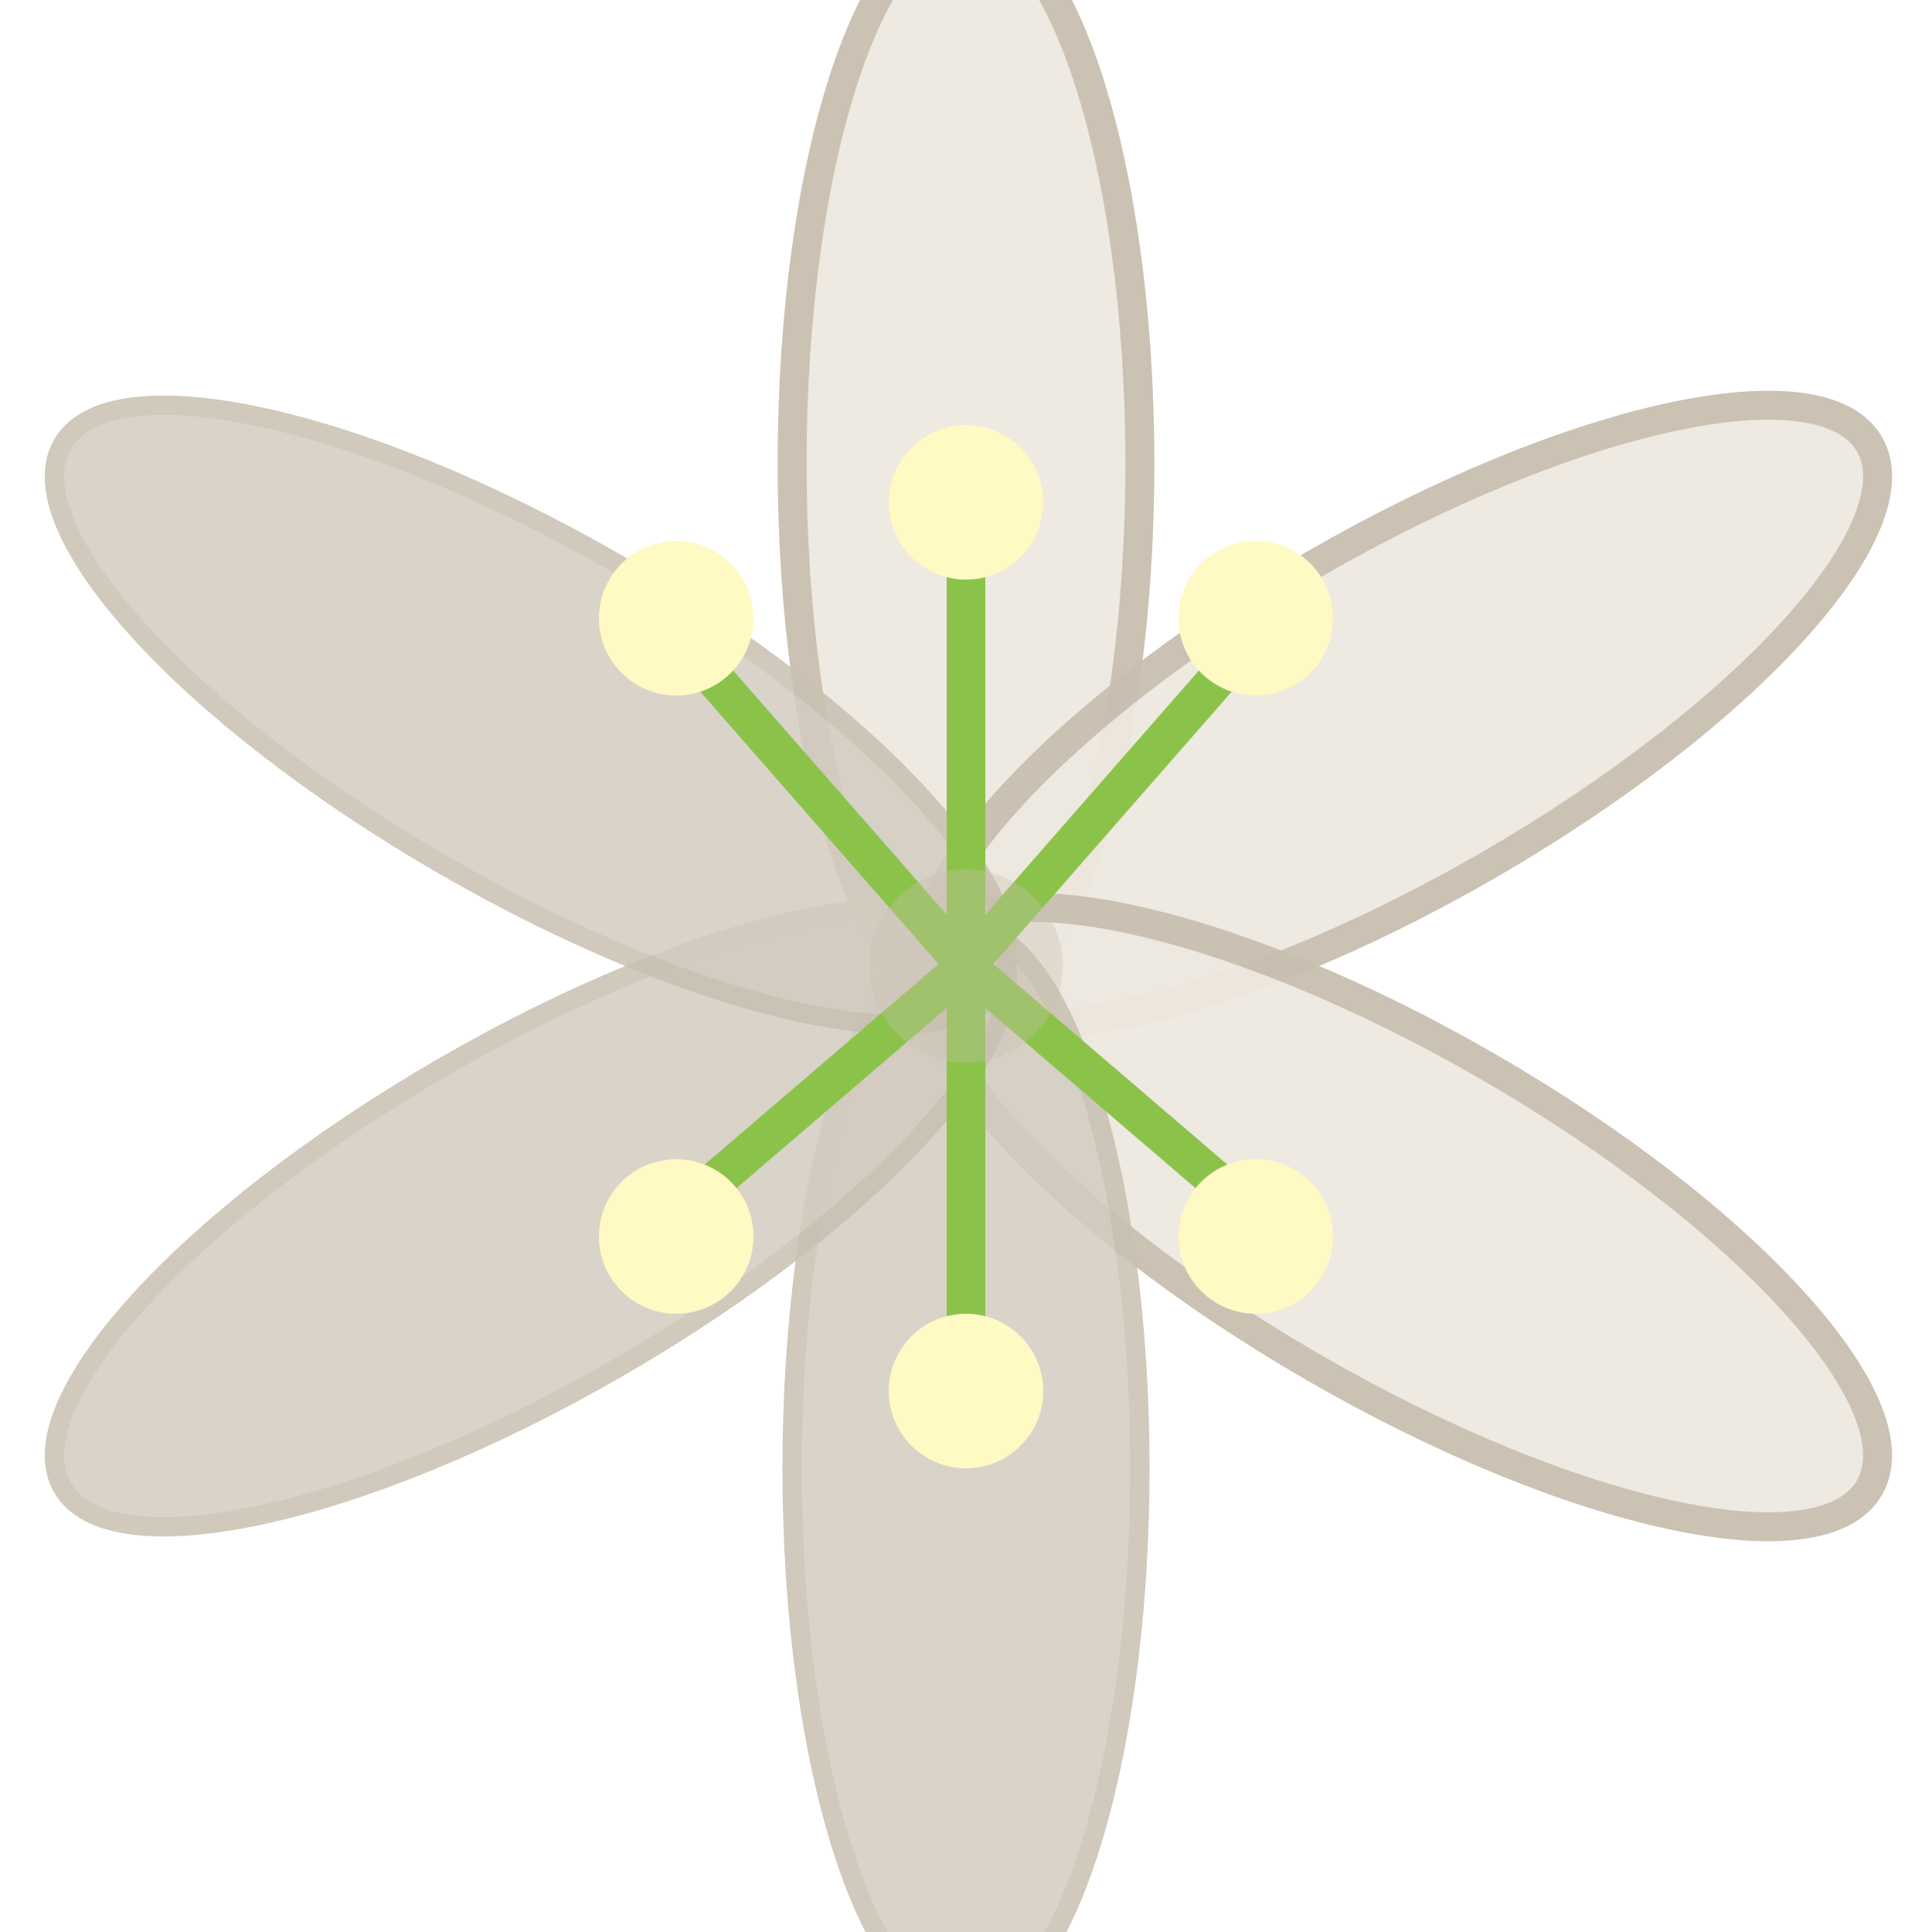
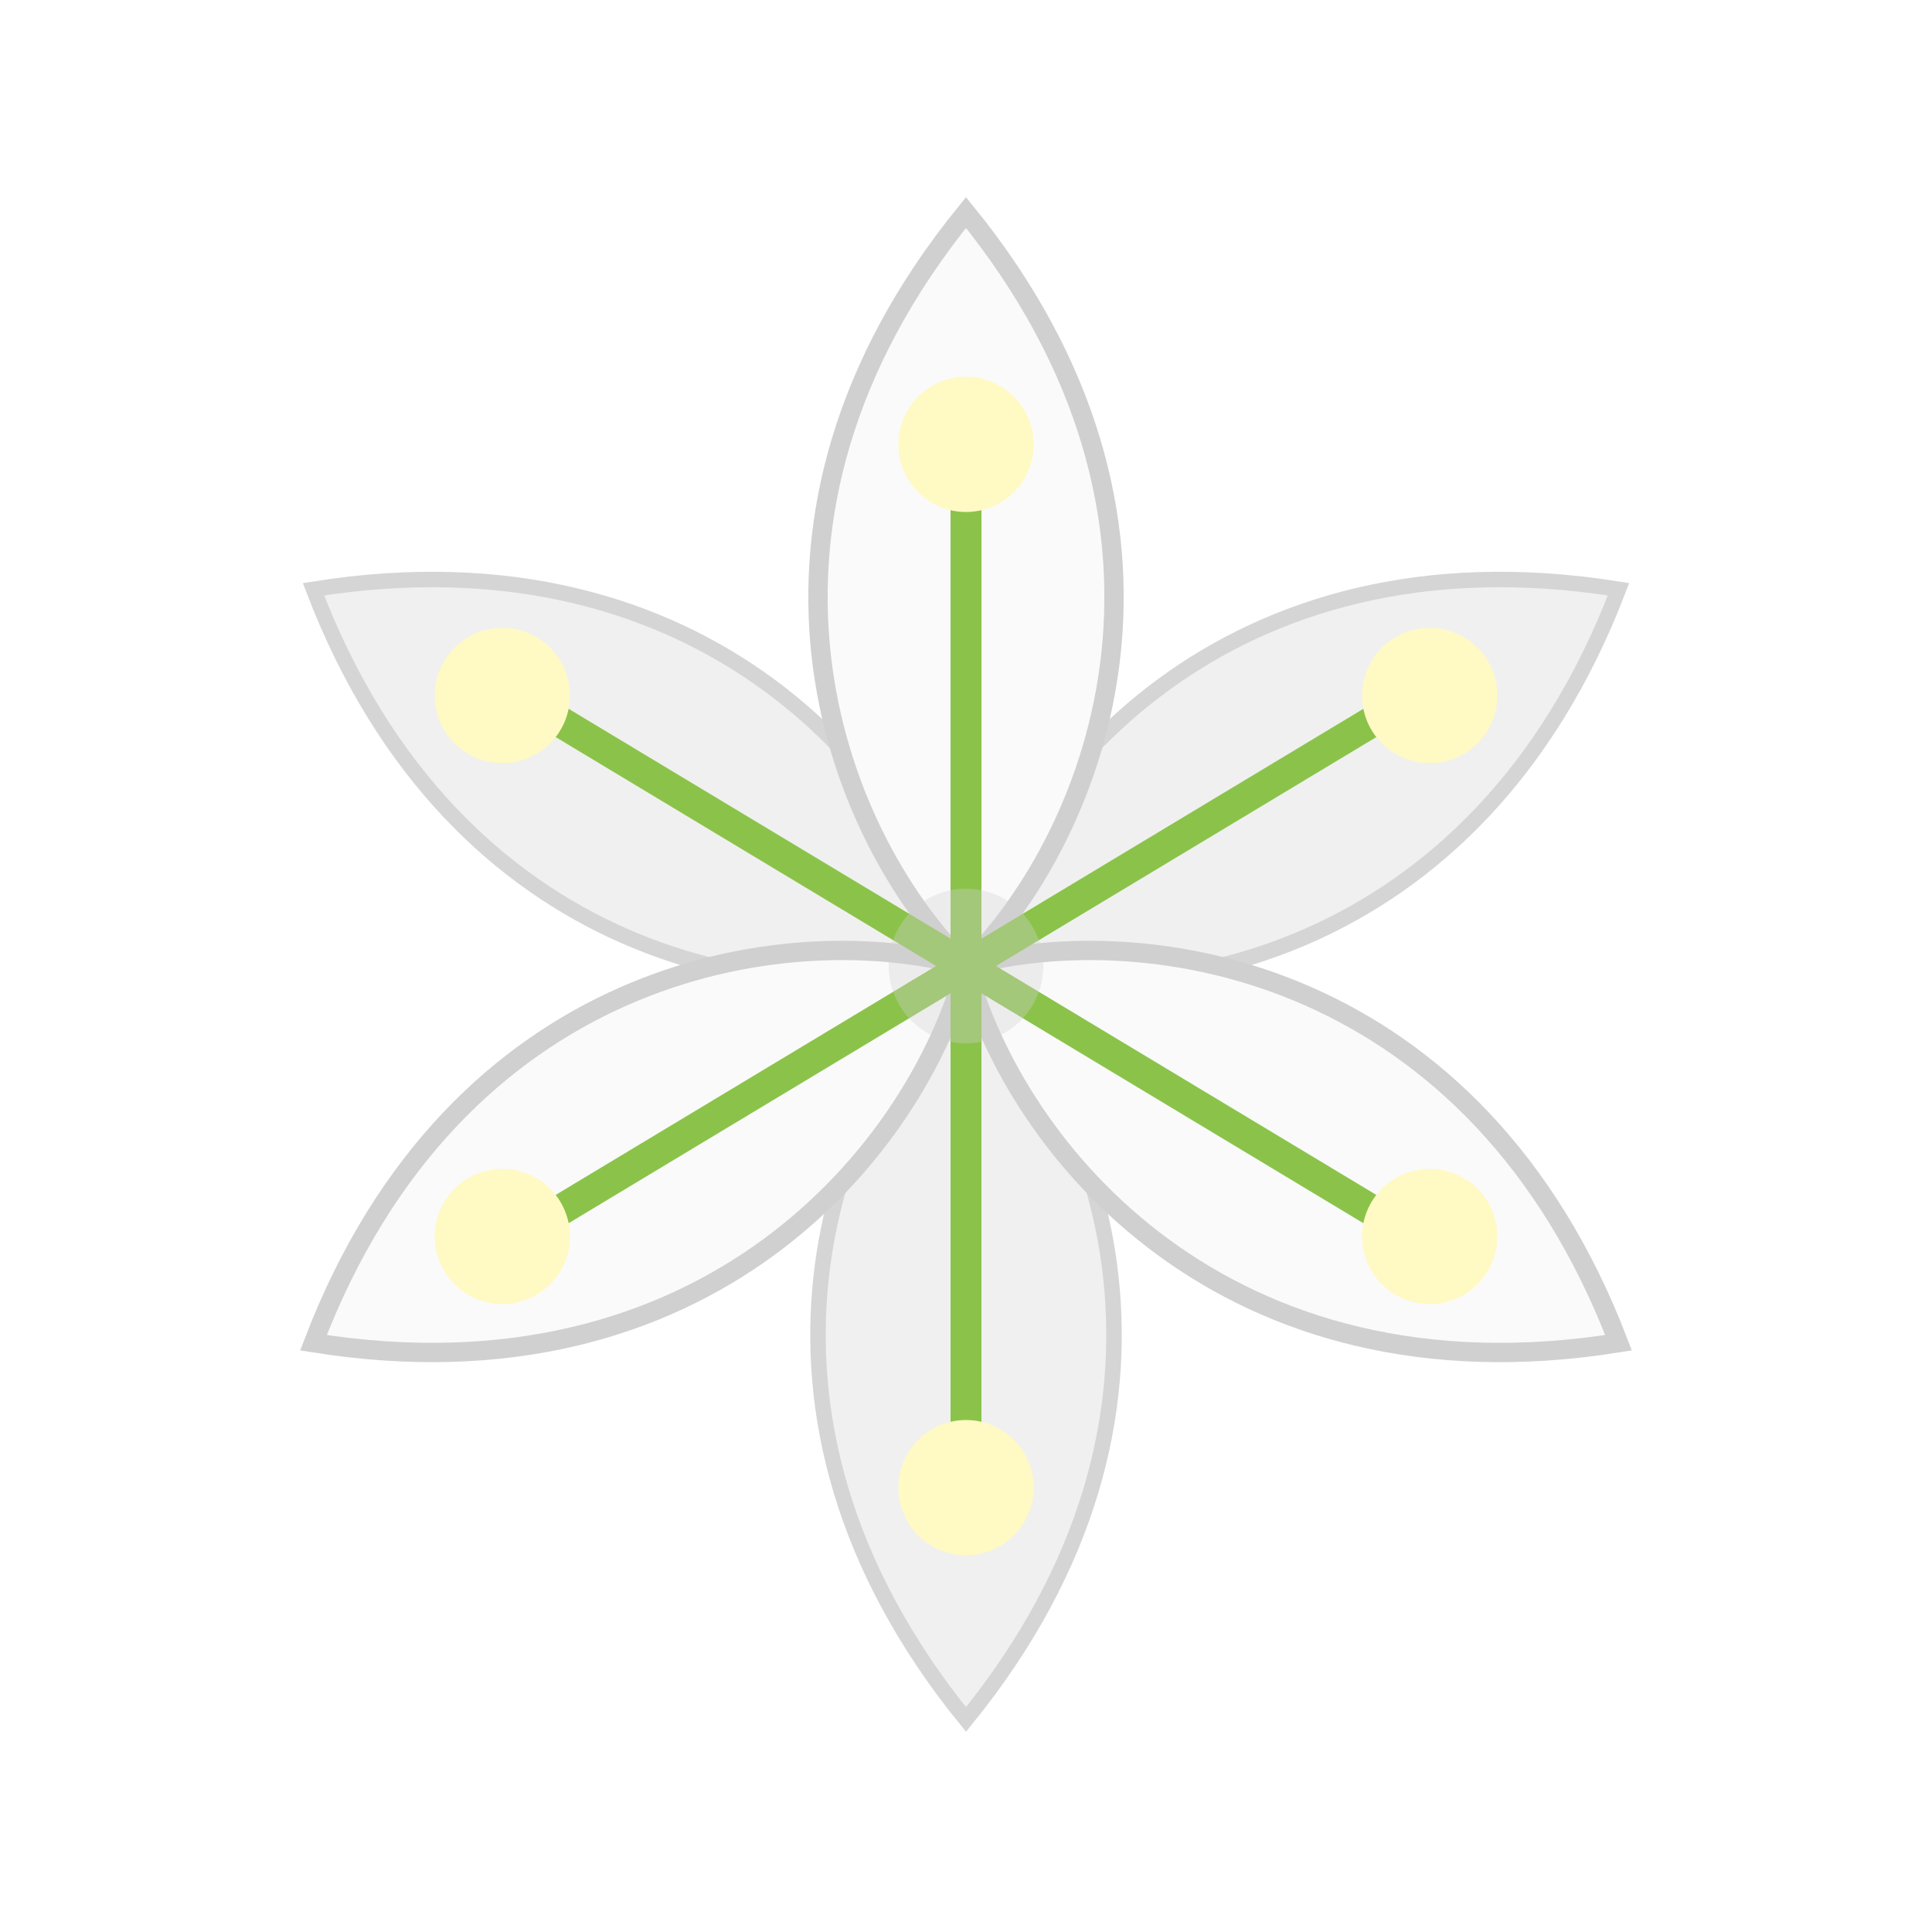
<svg xmlns="http://www.w3.org/2000/svg" viewBox="0 0 100 100">
-   <ellipse cx="50" cy="24" rx="9" ry="28" fill="#ede8e0" stroke="#c8bfb0" stroke-width="1.5" transform="rotate(0,50,50)" opacity="0.95" />
-   <ellipse cx="50" cy="24" rx="9" ry="28" fill="#ede8e0" stroke="#c8bfb0" stroke-width="1.5" transform="rotate(60,50,50)" opacity="0.95" />
-   <ellipse cx="50" cy="24" rx="9" ry="28" fill="#ede8e0" stroke="#c8bfb0" stroke-width="1.5" transform="rotate(120,50,50)" opacity="0.95" />
-   <ellipse cx="50" cy="24" rx="9" ry="28" fill="#d4cbbf" stroke="#c8bfb0" stroke-width="1" transform="rotate(180,50,50)" opacity="0.85" />
-   <ellipse cx="50" cy="24" rx="9" ry="28" fill="#d4cbbf" stroke="#c8bfb0" stroke-width="1" transform="rotate(240,50,50)" opacity="0.85" />
-   <ellipse cx="50" cy="24" rx="9" ry="28" fill="#d4cbbf" stroke="#c8bfb0" stroke-width="1" transform="rotate(300,50,50)" opacity="0.85" />
-   <line x1="50" y1="50" x2="50" y2="28" stroke="#8bc34a" stroke-width="2" />
-   <circle cx="50" cy="26" r="4" fill="#fff9c4" />
-   <line x1="50" y1="50" x2="64" y2="34" stroke="#8bc34a" stroke-width="2" />
-   <circle cx="65" cy="32" r="4" fill="#fff9c4" />
-   <line x1="50" y1="50" x2="64" y2="62" stroke="#8bc34a" stroke-width="2" />
-   <circle cx="65" cy="64" r="4" fill="#fff9c4" />
-   <line x1="50" y1="50" x2="50" y2="70" stroke="#8bc34a" stroke-width="2" />
-   <circle cx="50" cy="72" r="4" fill="#fff9c4" />
-   <line x1="50" y1="50" x2="36" y2="62" stroke="#8bc34a" stroke-width="2" />
-   <circle cx="35" cy="64" r="4" fill="#fff9c4" />
-   <line x1="50" y1="50" x2="36" y2="34" stroke="#8bc34a" stroke-width="2" />
-   <circle cx="35" cy="32" r="4" fill="#fff9c4" />
-   <circle cx="50" cy="50" r="5" fill="#c8bfb0" opacity="0.35" />
+   <path d="M50,50 C43,43 37,27 50,11 C63,27 57,43 50,50Z" fill="#eeeeee" stroke="#d0d0d0" stroke-width="0.8" transform="rotate(60,50,50)" opacity="0.90" />
+   <path d="M50,50 C43,43 37,27 50,11 C63,27 57,43 50,50Z" fill="#eeeeee" stroke="#d0d0d0" stroke-width="0.8" transform="rotate(180,50,50)" opacity="0.90" />
+   <path d="M50,50 C43,43 37,27 50,11 C63,27 57,43 50,50Z" fill="#eeeeee" stroke="#d0d0d0" stroke-width="0.8" transform="rotate(300,50,50)" opacity="0.90" />
+   <path d="M50,50 C43,43 37,27 50,11 C63,27 57,43 50,50Z" fill="#fafafa" stroke="#d0d0d0" stroke-width="1" transform="rotate(0,50,50)" />
+   <path d="M50,50 C43,43 37,27 50,11 C63,27 57,43 50,50Z" fill="#fafafa" stroke="#d0d0d0" stroke-width="1" transform="rotate(120,50,50)" />
+   <path d="M50,50 C43,43 37,27 50,11 C63,27 57,43 50,50Z" fill="#fafafa" stroke="#d0d0d0" stroke-width="1" transform="rotate(240,50,50)" />
+   <line x1="50" y1="50" x2="50" y2="26" stroke="#8bc34a" stroke-width="1.6" />
+   <circle cx="50" cy="23" r="3.5" fill="#fff9c4" />
+   <line x1="50" y1="50" x2="71.6" y2="37" stroke="#8bc34a" stroke-width="1.6" />
+   <circle cx="74" cy="36" r="3.5" fill="#fff9c4" />
+   <line x1="50" y1="50" x2="71.6" y2="63" stroke="#8bc34a" stroke-width="1.6" />
+   <circle cx="74" cy="64" r="3.5" fill="#fff9c4" />
+   <line x1="50" y1="50" x2="50" y2="74" stroke="#8bc34a" stroke-width="1.6" />
+   <circle cx="50" cy="77" r="3.5" fill="#fff9c4" />
+   <line x1="50" y1="50" x2="28.4" y2="63" stroke="#8bc34a" stroke-width="1.6" />
+   <circle cx="26" cy="64" r="3.5" fill="#fff9c4" />
+   <line x1="50" y1="50" x2="28.4" y2="37" stroke="#8bc34a" stroke-width="1.6" />
+   <circle cx="26" cy="36" r="3.5" fill="#fff9c4" />
+   <circle cx="50" cy="50" r="4" fill="#d0d0d0" opacity="0.35" />
</svg>
